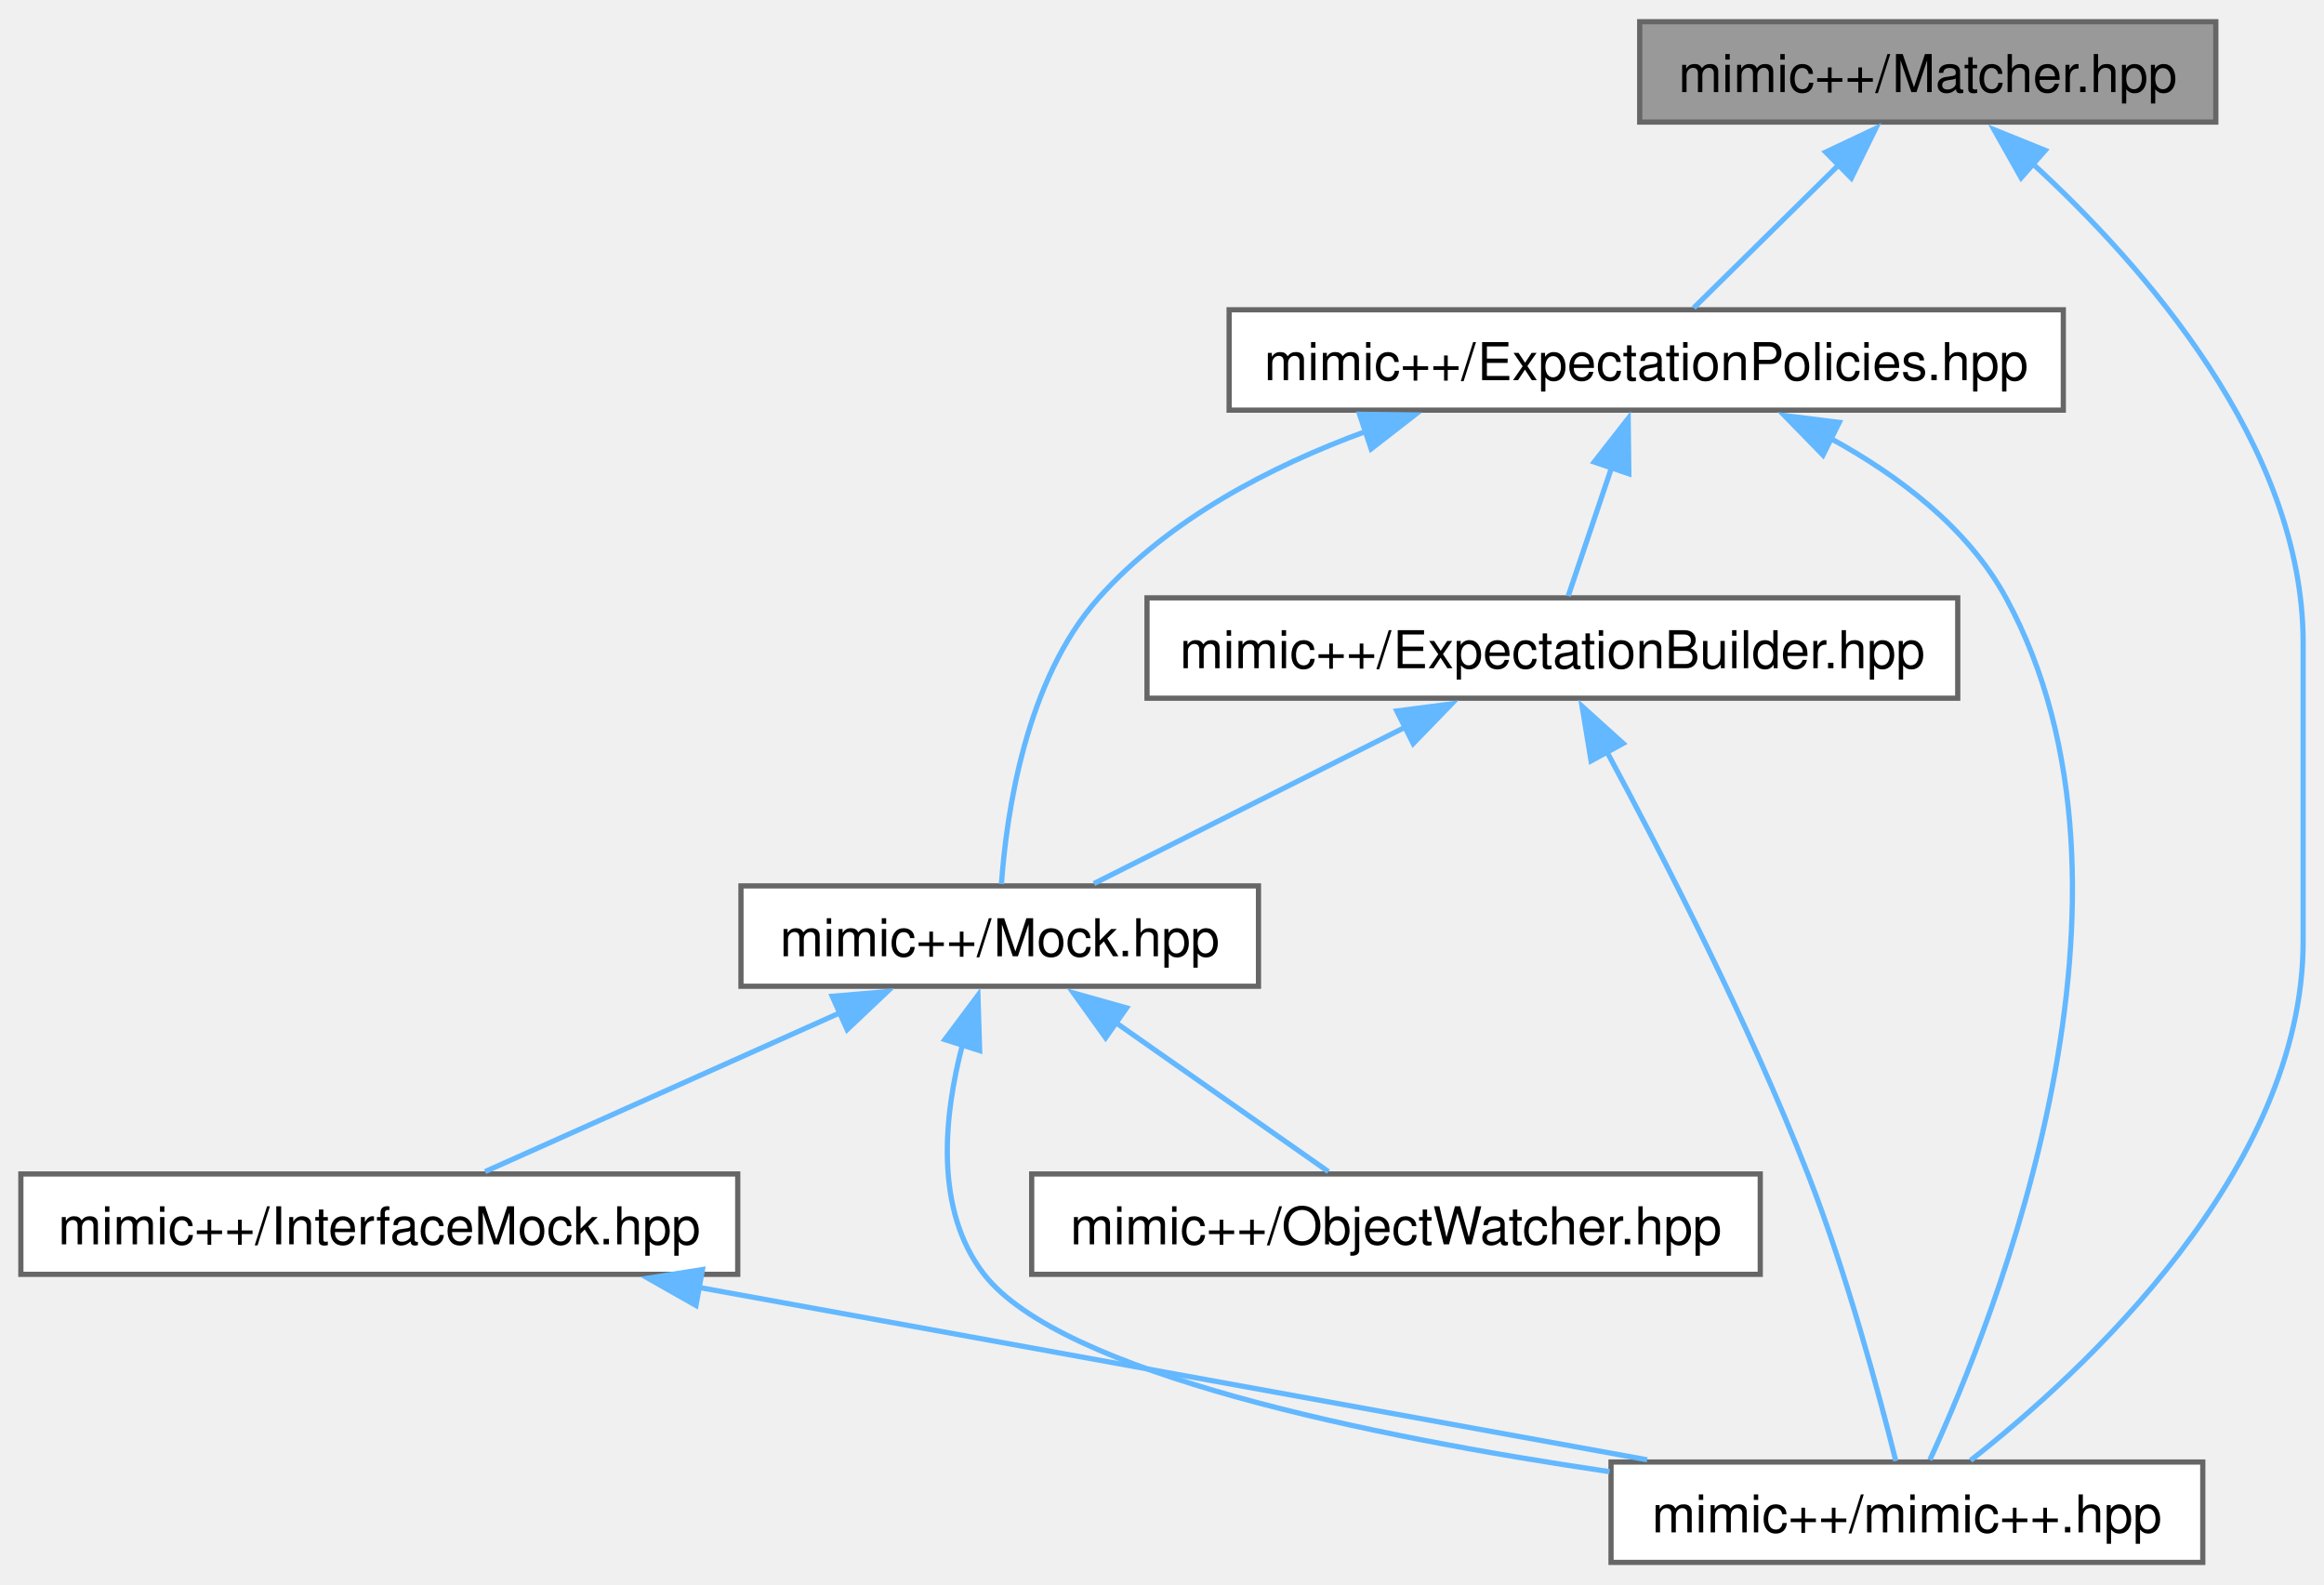
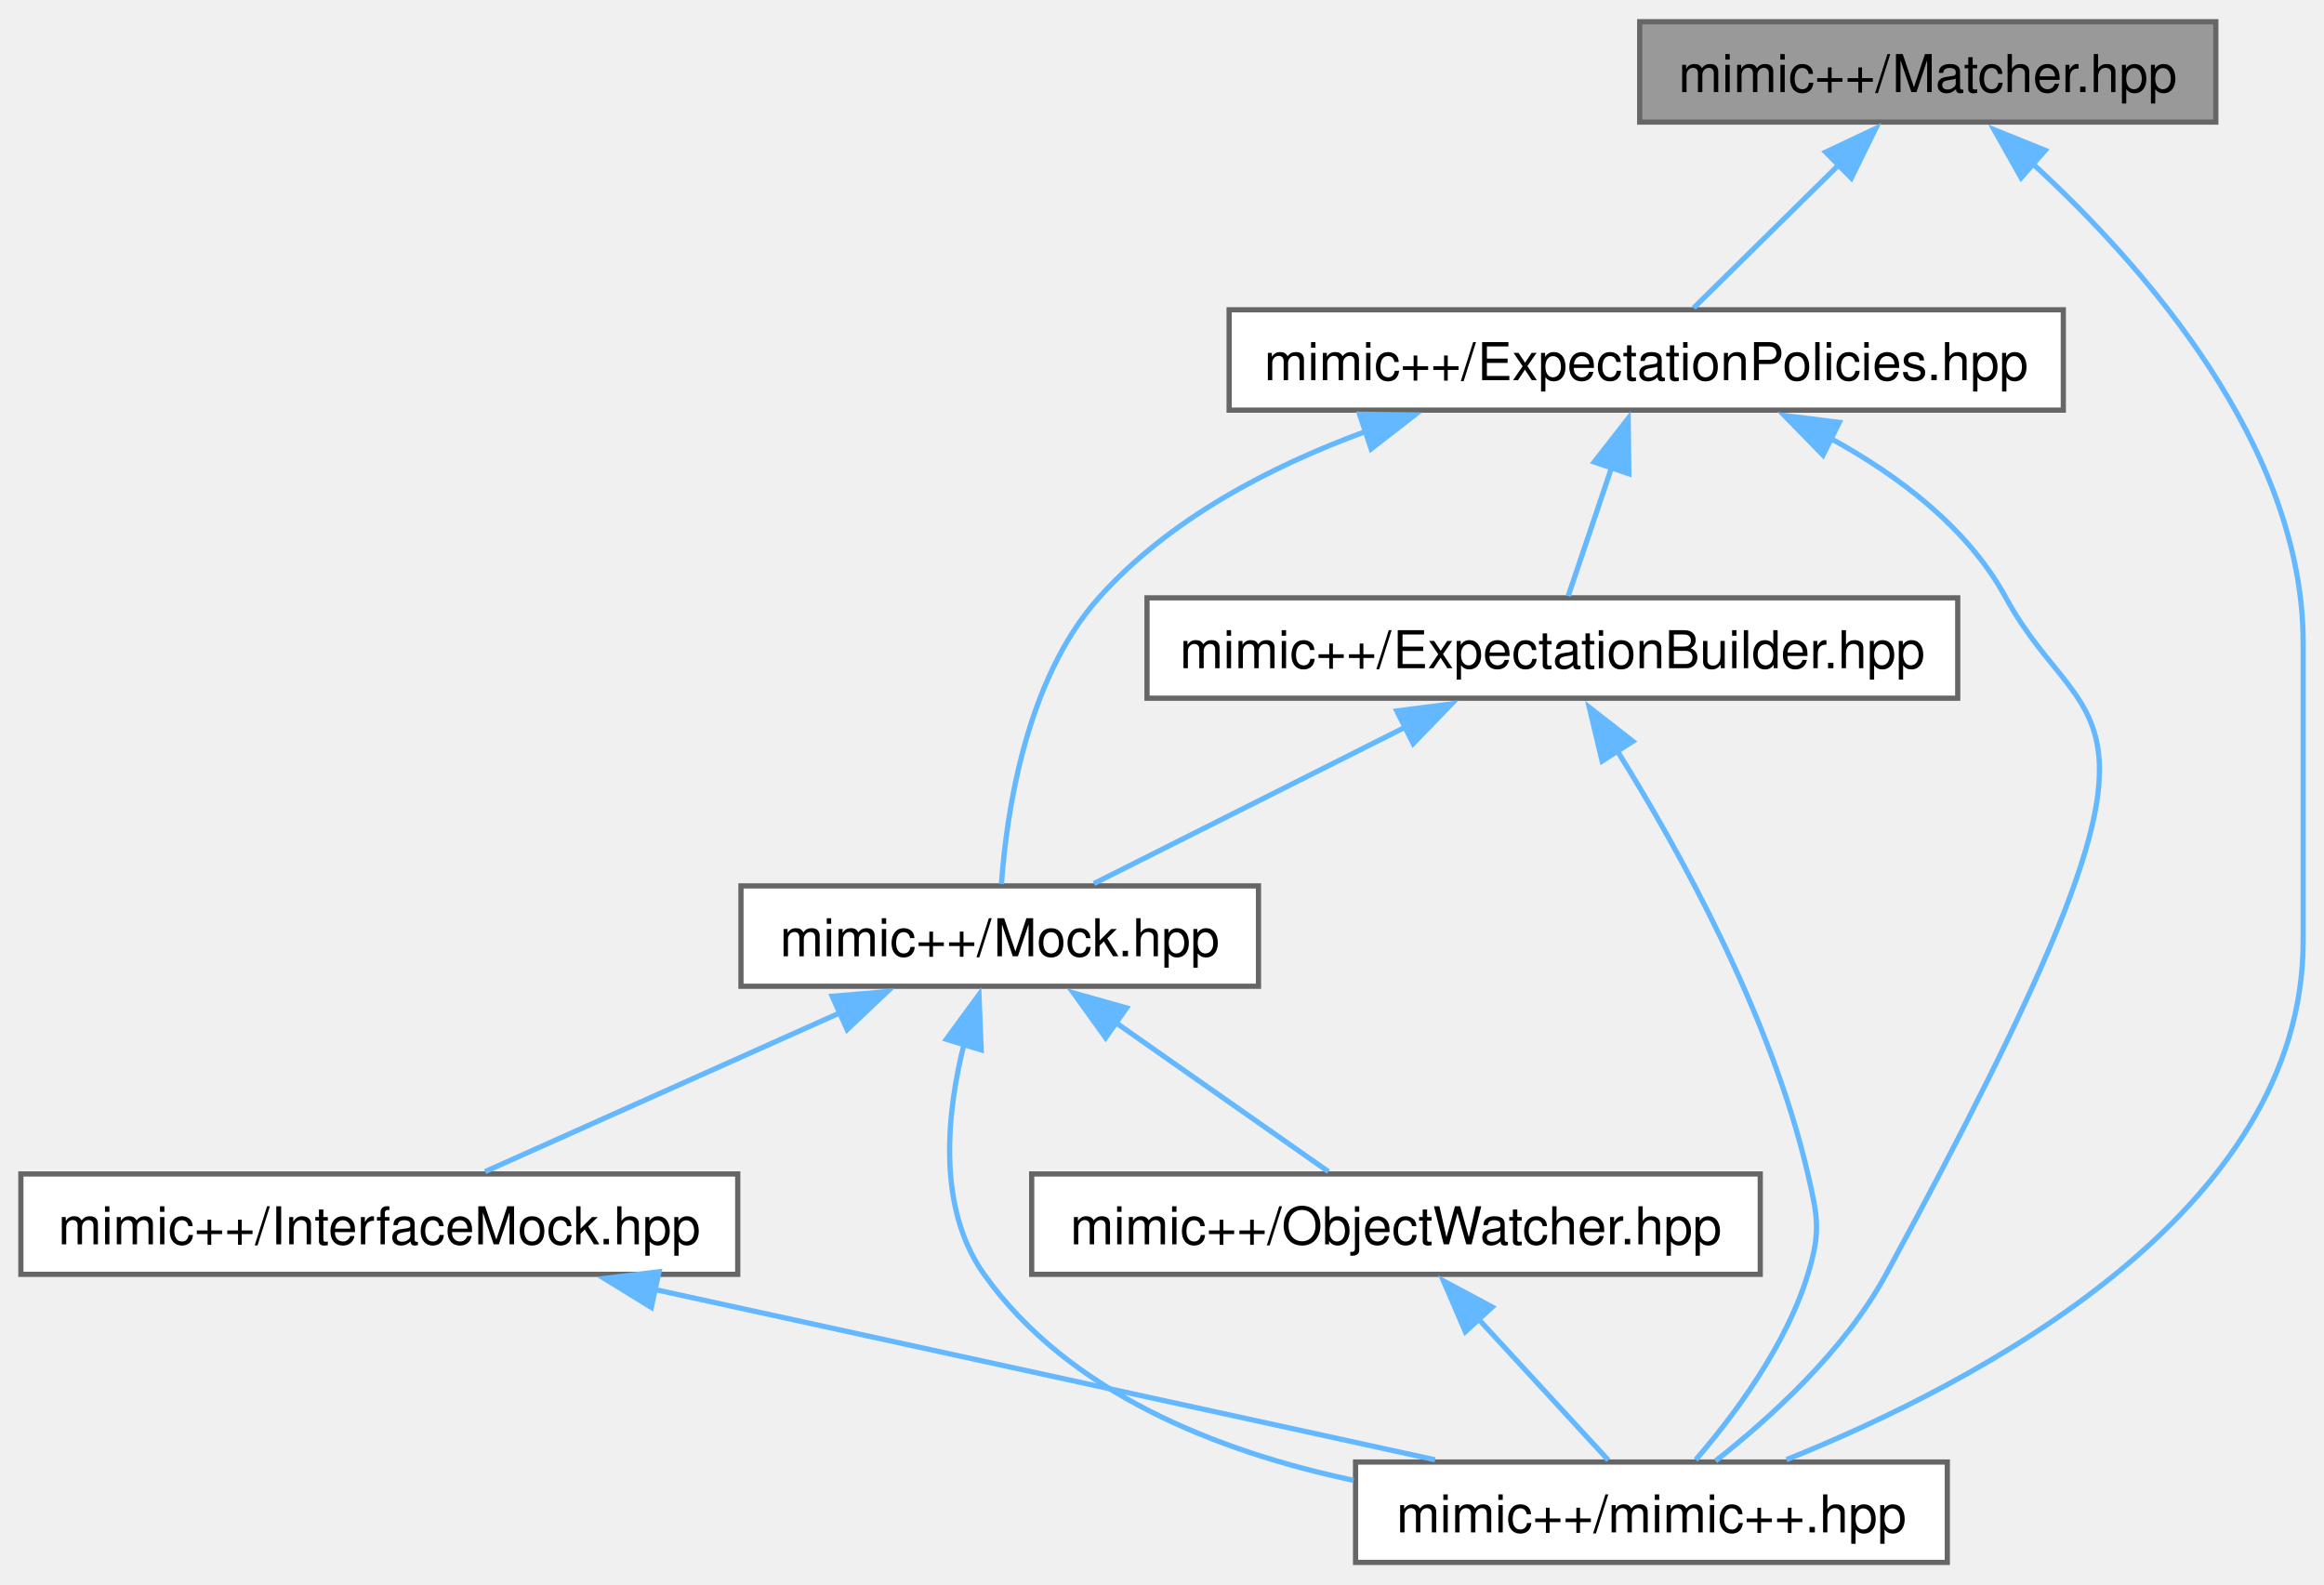
<svg xmlns="http://www.w3.org/2000/svg" xmlns:xlink="http://www.w3.org/1999/xlink" width="446pt" height="304pt" viewBox="0.00 0.00 445.75 303.50">
  <g id="graph0" class="graph" transform="scale(1 1) rotate(0) translate(4 299.5)">
    <g id="Node000001" class="node">
      <g id="a_Node000001">
        <a xlink:title=" ">
          <polygon fill="#999999" stroke="#666666" points="421,-295.5 310.5,-295.5 310.5,-276.25 421,-276.25 421,-295.5" />
          <text text-anchor="middle" x="365.75" y="-282" font-family="Helvetica,sans-Serif" font-size="10.00">mimic++/Matcher.hpp</text>
        </a>
      </g>
    </g>
    <g id="Node000002" class="node">
      <g id="a_Node000002">
        <a xlink:href="../../d8/de5/_expectation_policies_8hpp.html" target="_top" xlink:title=" ">
          <polygon fill="white" stroke="#666666" points="391.75,-240.25 231.75,-240.25 231.75,-221 391.75,-221 391.75,-240.25" />
          <text text-anchor="middle" x="311.75" y="-226.75" font-family="Helvetica,sans-Serif" font-size="10.00">mimic++/ExpectationPolicies.hpp</text>
        </a>
      </g>
    </g>
    <g id="edge1_Node000001_Node000002" class="edge">
      <g id="a_edge1_Node000001_Node000002">
        <a xlink:title=" ">
          <path fill="none" stroke="#63b8ff" d="M348.71,-268.07C339.49,-258.98 328.46,-248.1 320.86,-240.61" />
          <polygon fill="#63b8ff" stroke="#63b8ff" points="346.18,-270.49 355.76,-275.02 351.09,-265.51 346.18,-270.49" />
        </a>
      </g>
    </g>
    <g id="Node000006" class="node">
      <g id="a_Node000006">
        <a xlink:href="../../d0/db9/mimic_09_09_8hpp.html" target="_top" xlink:title=" ">
-           <polygon fill="white" stroke="#666666" points="418.5,-19.25 305,-19.25 305,0 418.5,0 418.5,-19.25" />
-           <text text-anchor="middle" x="361.75" y="-5.75" font-family="Helvetica,sans-Serif" font-size="10.00">mimic++/mimic++.hpp</text>
+           <polygon fill="white" stroke="#666666" points="369.5,-19.25 256,-19.25 256,0 369.5,0 369.5,-19.25" />
+           <text text-anchor="middle" x="312.75" y="-5.75" font-family="Helvetica,sans-Serif" font-size="10.00">mimic++/mimic++.hpp</text>
        </a>
      </g>
    </g>
-     <g id="edge11_Node000001_Node000006" class="edge">
-       <g id="a_edge11_Node000001_Node000006">
+     <g id="edge12_Node000001_Node000006" class="edge">
+       <g id="a_edge12_Node000001_Node000006">
        <a xlink:title=" ">
-           <path fill="none" stroke="#63b8ff" d="M385.76,-268.38C407.06,-248.85 437.75,-214.16 437.75,-176.38 437.75,-176.38 437.75,-176.38 437.75,-119.12 437.75,-75.2 395.44,-36.42 373.96,-19.56" />
+           <path fill="none" stroke="#63b8ff" d="M385.76,-268.38C407.06,-248.85 437.75,-214.16 437.75,-176.38 437.75,-176.38 437.75,-176.38 437.75,-119.12 437.75,-67.11 375.26,-34.41 338.65,-19.71" />
          <polygon fill="#63b8ff" stroke="#63b8ff" points="383.66,-265.57 378.46,-274.8 388.28,-270.83 383.66,-265.57" />
        </a>
      </g>
    </g>
    <g id="Node000003" class="node">
      <g id="a_Node000003">
        <a xlink:href="../../d2/d4f/_expectation_builder_8hpp.html" target="_top" xlink:title=" ">
          <polygon fill="white" stroke="#666666" points="371.5,-185 216,-185 216,-165.75 371.5,-165.75 371.5,-185" />
          <text text-anchor="middle" x="293.75" y="-171.5" font-family="Helvetica,sans-Serif" font-size="10.00">mimic++/ExpectationBuilder.hpp</text>
        </a>
      </g>
    </g>
    <g id="edge2_Node000002_Node000003" class="edge">
      <g id="a_edge2_Node000002_Node000003">
        <a xlink:title=" ">
          <path fill="none" stroke="#63b8ff" d="M305.1,-209.96C302.25,-201.52 299.06,-192.08 296.79,-185.36" />
          <polygon fill="#63b8ff" stroke="#63b8ff" points="301.77,-211.05 308.29,-219.4 308.41,-208.8 301.77,-211.05" />
        </a>
      </g>
    </g>
    <g id="Node000004" class="node">
      <g id="a_Node000004">
        <a xlink:href="../../d5/dc5/_mock_8hpp.html" target="_top" xlink:title=" ">
          <polygon fill="white" stroke="#666666" points="237.38,-129.75 138.12,-129.75 138.12,-110.5 237.38,-110.5 237.38,-129.75" />
          <text text-anchor="middle" x="187.75" y="-116.25" font-family="Helvetica,sans-Serif" font-size="10.00">mimic++/Mock.hpp</text>
        </a>
      </g>
    </g>
-     <g id="edge9_Node000002_Node000004" class="edge">
-       <g id="a_edge9_Node000002_Node000004">
+     <g id="edge10_Node000002_Node000004" class="edge">
+       <g id="a_edge10_Node000002_Node000004">
        <a xlink:title=" ">
          <path fill="none" stroke="#63b8ff" d="M258.08,-216.96C239.61,-210.21 220.21,-200.07 206.75,-185 192.72,-169.3 189.04,-143.64 188.08,-130.11" />
          <polygon fill="#63b8ff" stroke="#63b8ff" points="256.76,-220.21 267.36,-220.08 258.99,-213.58 256.76,-220.21" />
        </a>
      </g>
    </g>
-     <g id="edge10_Node000002_Node000006" class="edge">
-       <g id="a_edge10_Node000002_Node000006">
+     <g id="edge11_Node000002_Node000006" class="edge">
+       <g id="a_edge11_Node000002_Node000006">
        <a xlink:title=" ">
-           <path fill="none" stroke="#63b8ff" d="M347.14,-215.56C360.13,-208.46 373.43,-198.45 380.75,-185 411.46,-128.56 378.64,-46.7 366.15,-19.66" />
+           <path fill="none" stroke="#63b8ff" d="M347.14,-215.56C360.13,-208.46 373.43,-198.45 380.75,-185 396.91,-155.31 420.08,-170.05 357.75,-55.25 349.77,-40.55 335.4,-27.58 325.05,-19.46" />
          <polygon fill="#63b8ff" stroke="#63b8ff" points="345.66,-212.38 338.26,-219.96 348.78,-218.65 345.66,-212.38" />
        </a>
      </g>
    </g>
    <g id="edge3_Node000003_Node000004" class="edge">
      <g id="a_edge3_Node000003_Node000004">
        <a xlink:title=" ">
          <path fill="none" stroke="#63b8ff" d="M265.62,-160.24C246.66,-150.72 222.22,-138.44 205.82,-130.2" />
          <polygon fill="#63b8ff" stroke="#63b8ff" points="263.91,-163.3 274.42,-164.66 267.05,-157.05 263.91,-163.3" />
        </a>
      </g>
    </g>
-     <g id="edge8_Node000003_Node000006" class="edge">
-       <g id="a_edge8_Node000003_Node000006">
+     <g id="edge9_Node000003_Node000006" class="edge">
+       <g id="a_edge9_Node000003_Node000006">
        <a xlink:title=" ">
-           <path fill="none" stroke="#63b8ff" d="M304.24,-155.41C314.9,-135.63 331.41,-103.52 342.75,-74.5 350.25,-55.32 356.5,-31.93 359.62,-19.46" />
-           <polygon fill="#63b8ff" stroke="#63b8ff" points="301.17,-153.73 299.45,-164.19 307.32,-157.08 301.17,-153.73" />
+           <path fill="none" stroke="#63b8ff" d="M306.21,-155.62C318.28,-136.25 335.75,-104.68 342.75,-74.5 344.68,-66.17 345.25,-63.43 342.75,-55.25 338.56,-41.5 328.55,-28.14 321.25,-19.68" />
+           <polygon fill="#63b8ff" stroke="#63b8ff" points="303.29,-153.7 300.83,-164 309.18,-157.48 303.29,-153.7" />
        </a>
      </g>
    </g>
    <g id="Node000005" class="node">
      <g id="a_Node000005">
        <a xlink:href="../../d9/dc3/_interface_mock_8hpp.html" target="_top" xlink:title=" ">
          <polygon fill="white" stroke="#666666" points="137.5,-74.5 0,-74.5 0,-55.25 137.5,-55.25 137.5,-74.5" />
          <text text-anchor="middle" x="68.75" y="-61" font-family="Helvetica,sans-Serif" font-size="10.00">mimic++/InterfaceMock.hpp</text>
        </a>
      </g>
    </g>
    <g id="edge4_Node000004_Node000005" class="edge">
      <g id="a_edge4_Node000004_Node000005">
        <a xlink:title=" ">
          <path fill="none" stroke="#63b8ff" d="M157.35,-105.52C135.91,-95.93 107.79,-83.34 89.04,-74.95" />
          <polygon fill="#63b8ff" stroke="#63b8ff" points="155.62,-108.58 166.18,-109.47 158.48,-102.19 155.62,-108.58" />
        </a>
      </g>
    </g>
-     <g id="edge7_Node000004_Node000006" class="edge">
-       <g id="a_edge7_Node000004_Node000006">
+     <g id="edge8_Node000004_Node000006" class="edge">
+       <g id="a_edge8_Node000004_Node000006">
        <a xlink:title=" ">
-           <path fill="none" stroke="#63b8ff" d="M180.64,-99.44C177.01,-85.66 175.15,-67.58 184.75,-55.25 199.5,-36.31 258.79,-24.16 304.72,-17.4" />
-           <polygon fill="#63b8ff" stroke="#63b8ff" points="177.23,-100.27 183.57,-108.75 183.9,-98.16 177.23,-100.27" />
+           <path fill="none" stroke="#63b8ff" d="M180.97,-99.69C177.51,-86.03 175.7,-67.99 184.75,-55.25 200.9,-32.52 229.53,-21.27 255.62,-15.74" />
+           <polygon fill="#63b8ff" stroke="#63b8ff" points="177.51,-100.33 183.77,-108.88 184.2,-98.29 177.51,-100.33" />
        </a>
      </g>
    </g>
    <g id="Node000007" class="node">
      <g id="a_Node000007">
        <a xlink:href="../../d5/d92/_object_watcher_8hpp.html" target="_top" xlink:title=" ">
          <polygon fill="white" stroke="#666666" points="333.62,-74.5 193.88,-74.5 193.88,-55.25 333.62,-55.25 333.62,-74.5" />
          <text text-anchor="middle" x="263.75" y="-61" font-family="Helvetica,sans-Serif" font-size="10.00">mimic++/ObjectWatcher.hpp</text>
        </a>
      </g>
    </g>
    <g id="edge6_Node000004_Node000007" class="edge">
      <g id="a_edge6_Node000004_Node000007">
        <a xlink:title=" ">
          <path fill="none" stroke="#63b8ff" d="M210.04,-103.51C223.29,-94.22 239.64,-82.77 250.79,-74.95" />
          <polygon fill="#63b8ff" stroke="#63b8ff" points="208.06,-100.62 201.88,-109.22 212.08,-106.35 208.06,-100.62" />
        </a>
      </g>
    </g>
    <g id="edge5_Node000005_Node000006" class="edge">
      <g id="a_edge5_Node000005_Node000006">
        <a xlink:title=" ">
-           <path fill="none" stroke="#63b8ff" d="M129.93,-52.76C183.92,-42.94 261.64,-28.82 311.92,-19.68" />
-           <polygon fill="#63b8ff" stroke="#63b8ff" points="129.49,-49.28 120.27,-54.51 130.74,-56.17 129.49,-49.28" />
+           <path fill="none" stroke="#63b8ff" d="M121.4,-52.38C166.28,-42.59 229.91,-28.7 271.25,-19.68" />
+           <polygon fill="#63b8ff" stroke="#63b8ff" points="120.92,-48.91 111.9,-54.46 122.41,-55.75 120.92,-48.91" />
+         </a>
+       </g>
+     </g>
+     <g id="edge7_Node000007_Node000006" class="edge">
+       <g id="a_edge7_Node000007_Node000006">
+         <a xlink:title=" ">
+           <path fill="none" stroke="#63b8ff" d="M279.47,-46.79C287.79,-37.75 297.66,-27.02 304.48,-19.61" />
+           <polygon fill="#63b8ff" stroke="#63b8ff" points="277.06,-44.24 272.87,-53.97 282.21,-48.98 277.06,-44.24" />
        </a>
      </g>
    </g>
  </g>
</svg>
